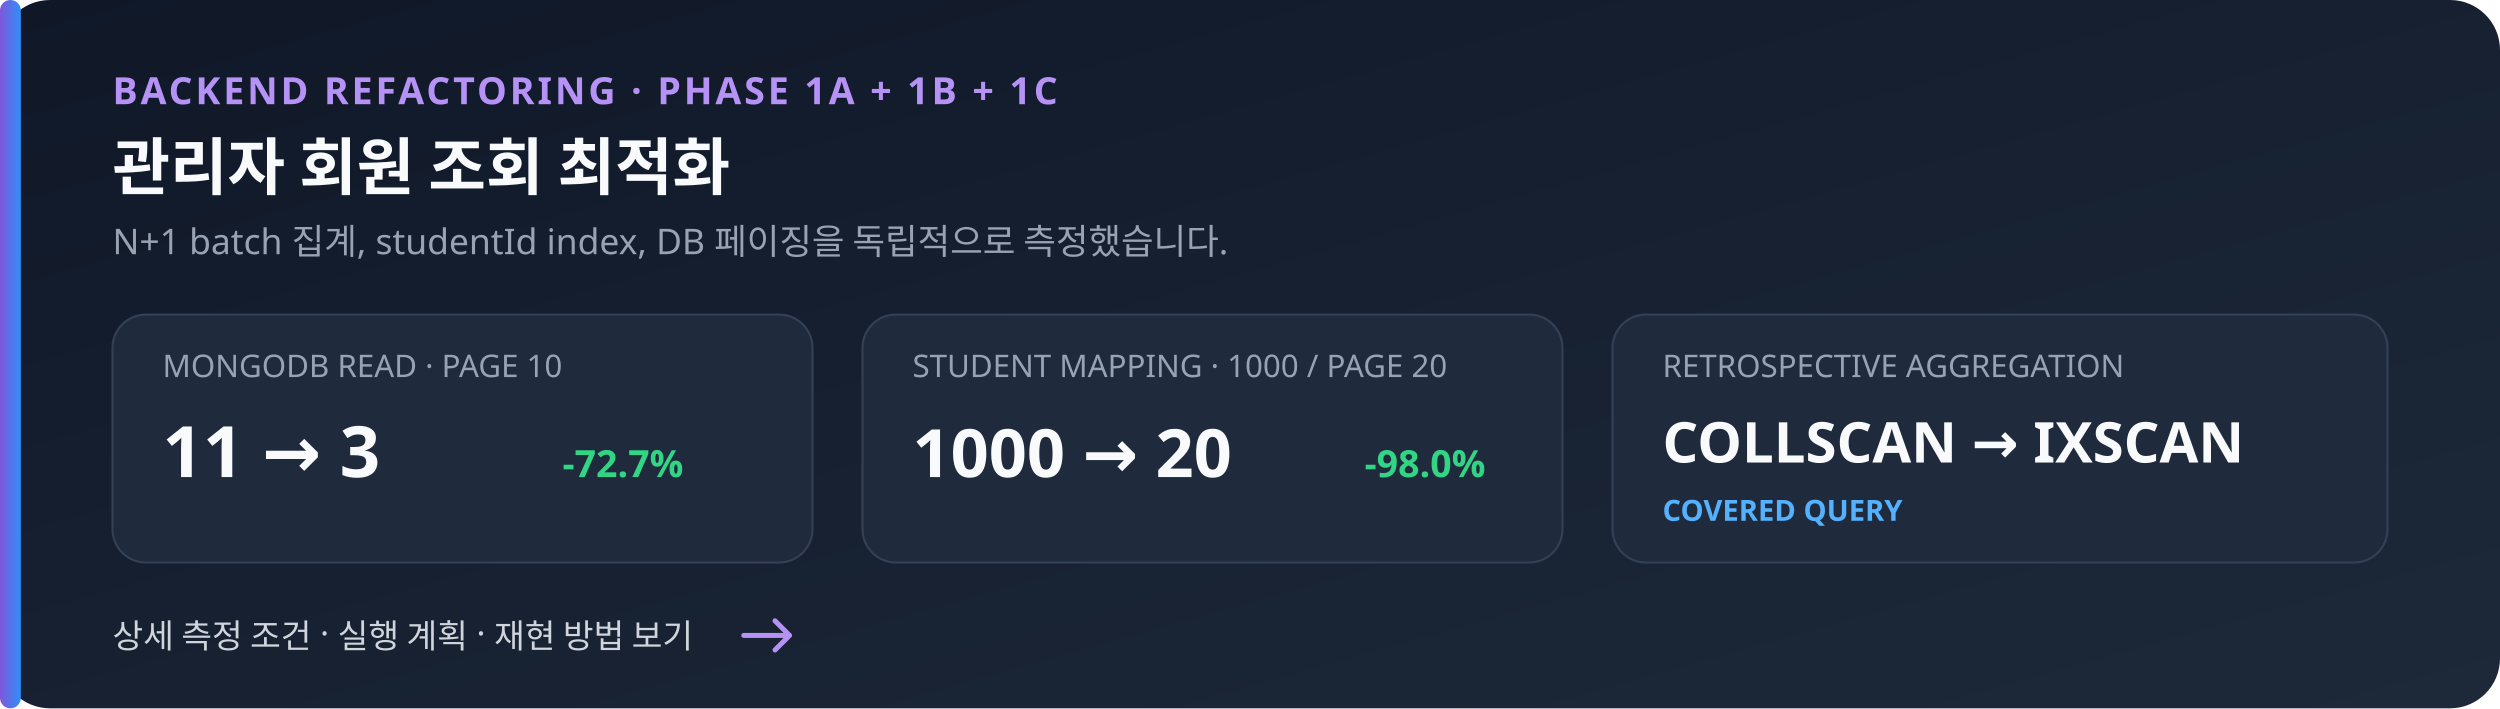
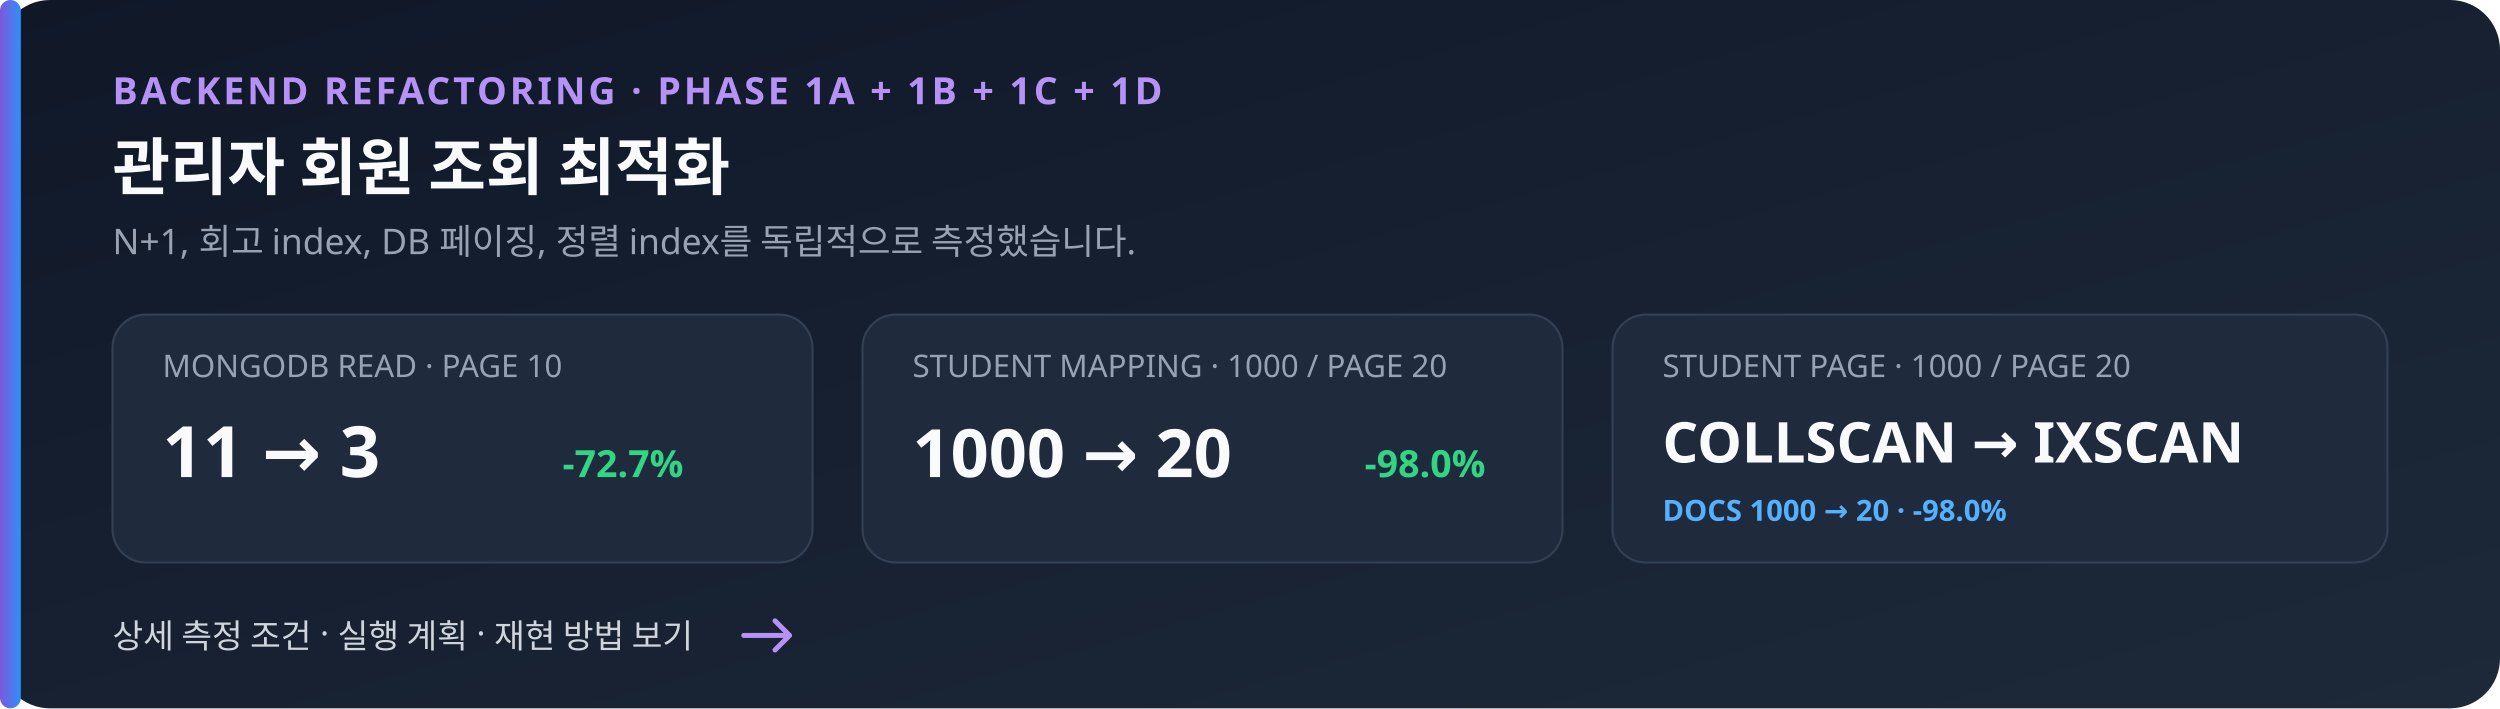
<svg xmlns="http://www.w3.org/2000/svg" width="1200" height="340" viewBox="0 0 1200 340" role="img" aria-labelledby="title description">
  <defs>
    <linearGradient id="background" x1="0" y1="0" x2="1" y2="1">
      <stop offset="0%" stop-color="#101828" />
      <stop offset="100%" stop-color="#1d2939" />
    </linearGradient>
    <linearGradient id="accent" x1="0" y1="0" x2="1" y2="0">
      <stop offset="0%" stop-color="#7f56d9" />
      <stop offset="100%" stop-color="#2e90fa" />
    </linearGradient>
  </defs>
  <rect width="1200" height="340" rx="24" fill="url(#background)" />
  <rect x="0" y="0" width="10" height="340" rx="5" fill="url(#accent)" />
  <text x="54" y="50" fill="#b692f6" font-family="sans-serif" font-size="18" font-weight="700" letter-spacing="1.4">
-     BACKEND REFACTORING · PHASE 1A + 1B + 1C
+     BACKEND REFACTORING · PHASE 1A + 1B + 1C + 1D
  </text>
  <text x="54" y="91" fill="#f9fafb" font-family="sans-serif" font-size="30" font-weight="700">
    관리자 회원 조회 최적화
  </text>
  <text x="54" y="122" fill="#98a2b3" font-family="sans-serif" font-size="17">
-     N+1 batch 집계, studentId index, DB 페이징을 독립적으로 측정했습니다.
+     N+1, 회고 index, DB 페이징, 정렬 index를 독립적으로 측정했습니다.
  </text>
  <rect x="54" y="151" width="336" height="119" rx="16" fill="#1f2a3d" stroke="#344054" />
  <text x="78" y="181" fill="#98a2b3" font-family="sans-serif" font-size="15">
    MONGODB READ · PAGE 10
  </text>
  <text x="78" y="229" fill="#f9fafb" font-family="sans-serif" font-size="34" font-weight="700">
    11 → 3
  </text>
  <text x="270" y="229" fill="#32d583" font-family="sans-serif" font-size="18" font-weight="700">
    -72.7%
  </text>
  <rect x="414" y="151" width="336" height="119" rx="16" fill="#1f2a3d" stroke="#344054" />
  <text x="438" y="181" fill="#98a2b3" font-family="sans-serif" font-size="15">
    STUDENT MAPPING · 1000 / PAGE 20
  </text>
  <text x="438" y="229" fill="#f9fafb" font-family="sans-serif" font-size="32" font-weight="700">
    1000 → 20
  </text>
  <text x="655" y="229" fill="#32d583" font-family="sans-serif" font-size="18" font-weight="700">
    -98.0%
  </text>
  <rect x="774" y="151" width="372" height="119" rx="16" fill="#1f2a3d" stroke="#344054" />
  <text x="798" y="181" fill="#98a2b3" font-family="sans-serif" font-size="15">
-     RETROSPECTIVE AGGREGATION
+     STUDENT PAGE · 1000 / PAGE 20
  </text>
  <text x="798" y="222" fill="#f9fafb" font-family="sans-serif" font-size="27" font-weight="700">
    COLLSCAN → IXSCAN
  </text>
  <text x="798" y="250" fill="#53b1fd" font-family="sans-serif" font-size="14" font-weight="700">
-     COVERED QUERY
+     DOCS 1000 → 20 · -98.0%
  </text>
  <text x="54" y="311" fill="#d0d5dd" font-family="sans-serif" font-size="16">
    상세 측정 조건 · 실행 계획 · 재현 방법 보기
  </text>
  <path d="M357 305h22m-7-7 7 7-7 7" fill="none" stroke="#b692f6" stroke-width="2.4" stroke-linecap="round" stroke-linejoin="round" />
</svg>
